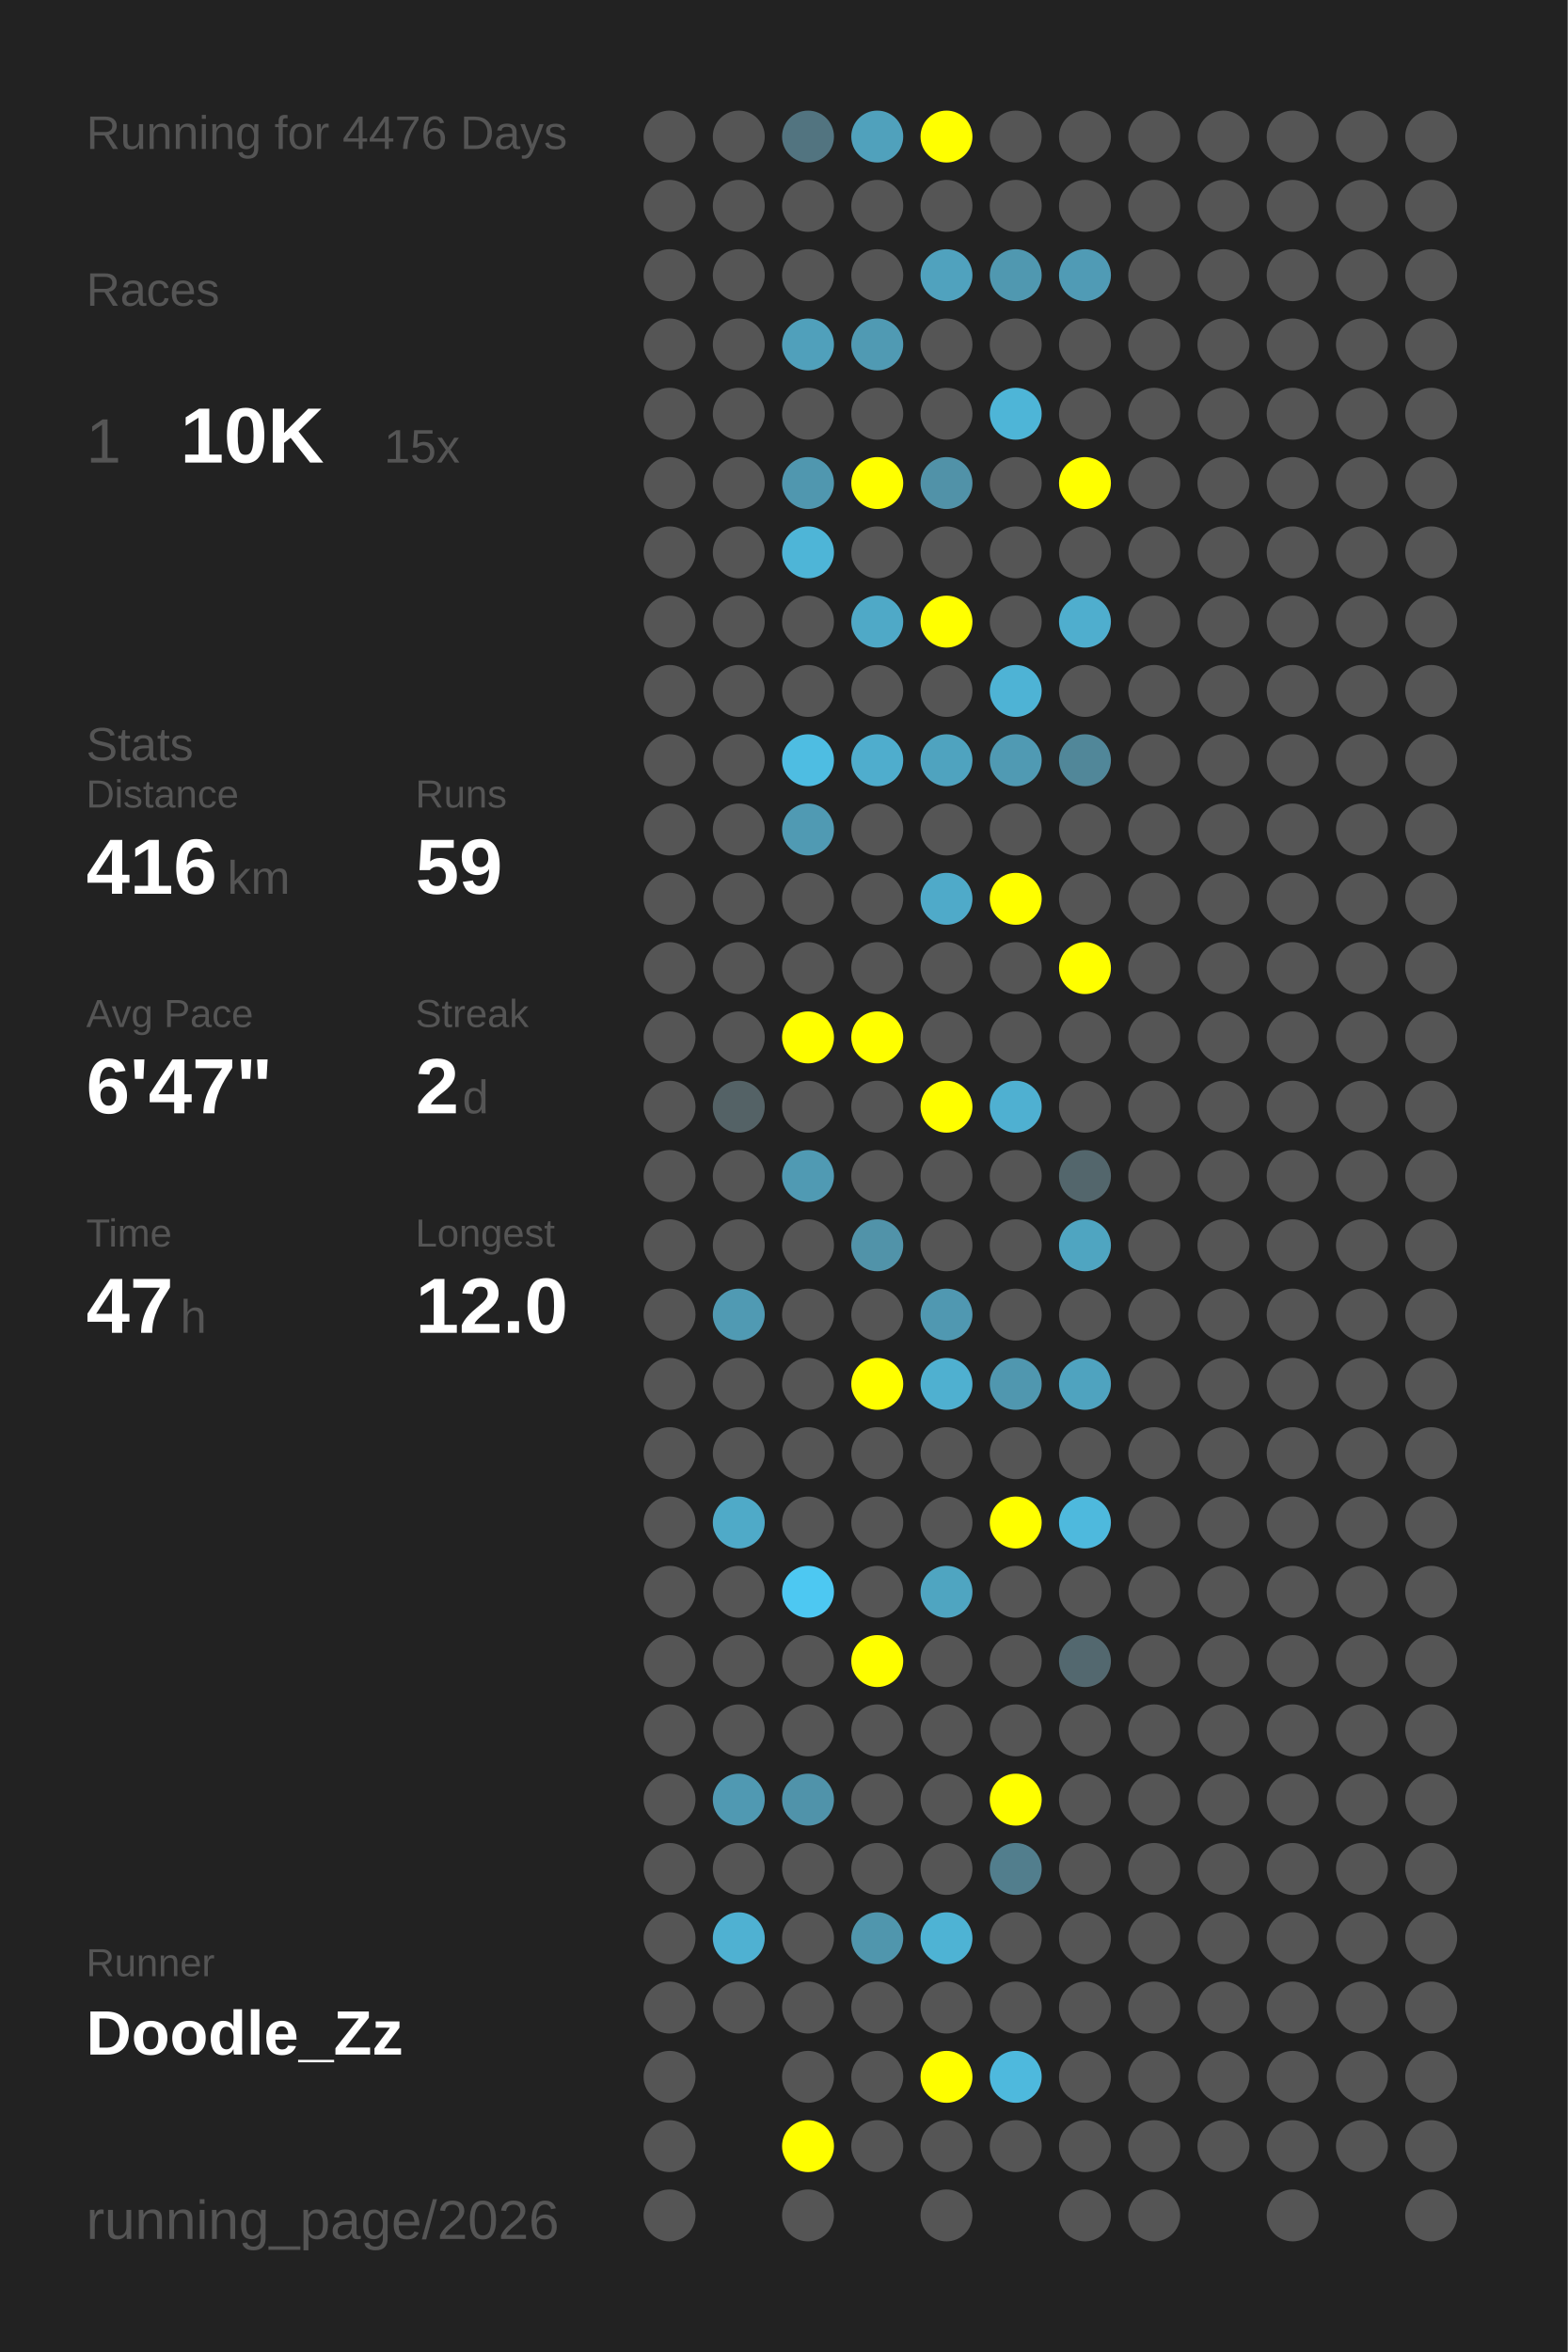
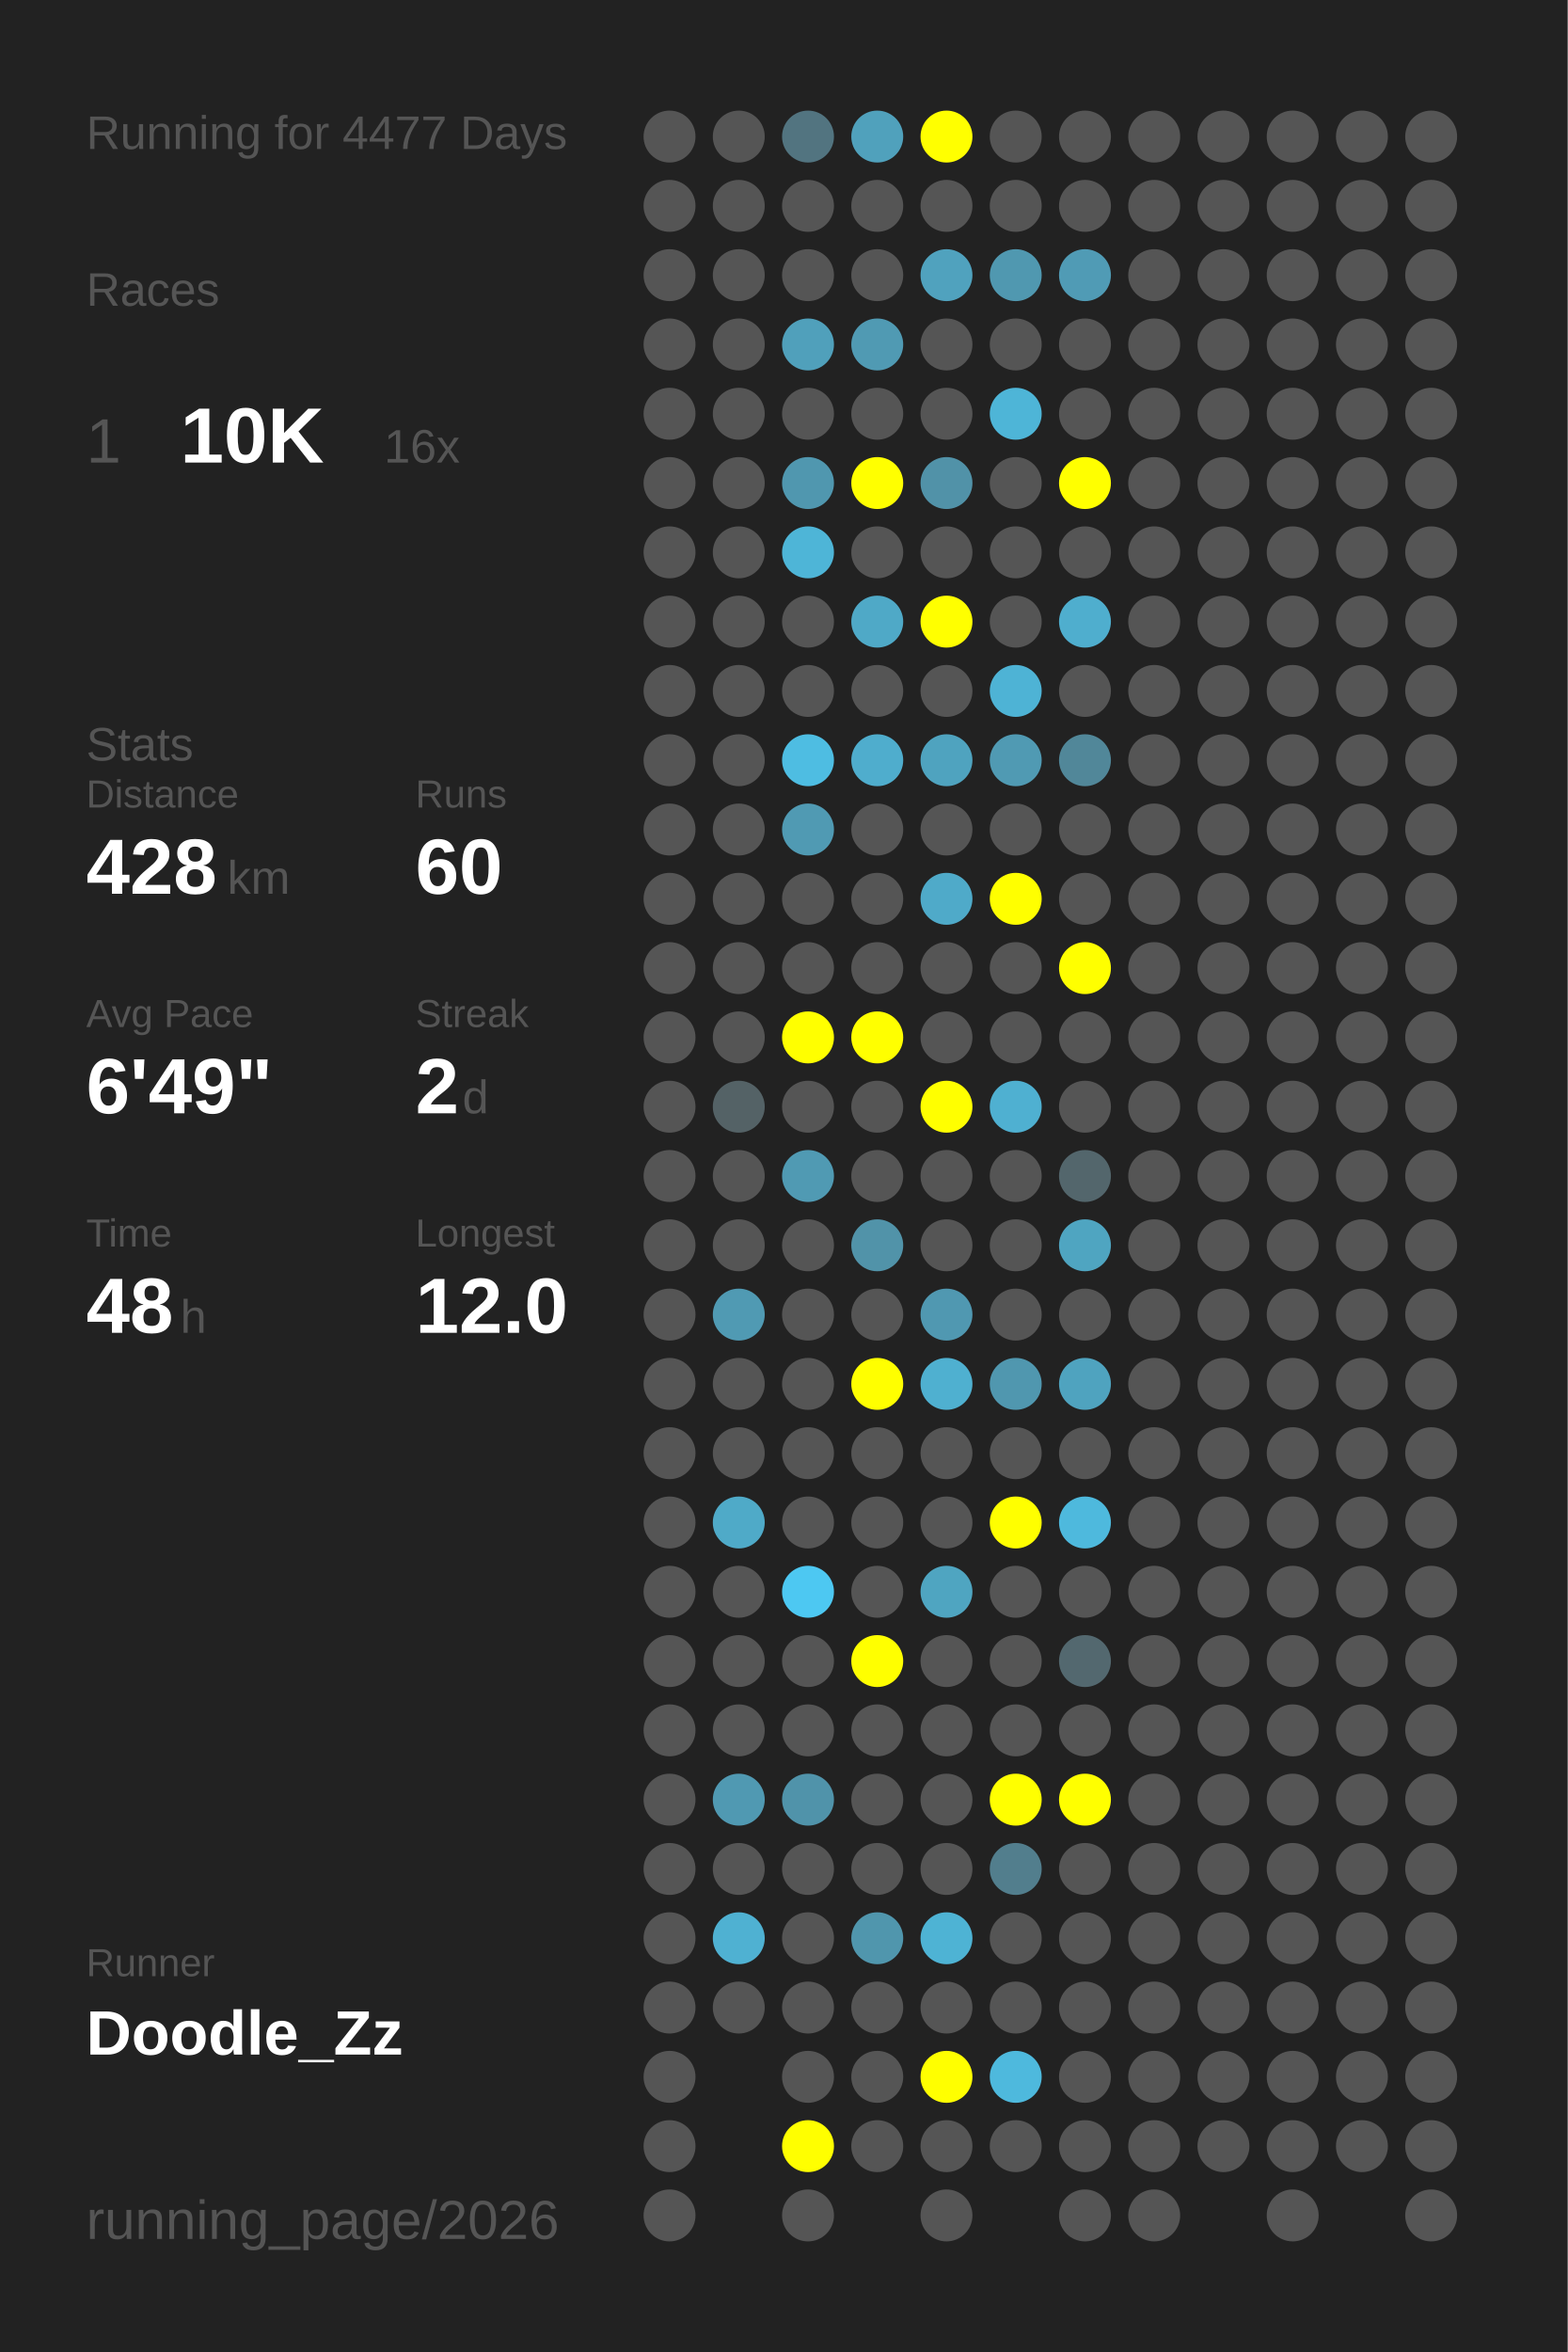
<svg xmlns="http://www.w3.org/2000/svg" baseProfile="full" height="300mm" version="1.1" viewBox="0,0,200,300" width="200mm">
  <defs />
  <rect fill="#222222" height="300" width="200" x="0" y="0" />
-   <text fill="#555555" style="font-size:6px; font-family:Arial;" x="11" y="19">Running for 4476 Days</text>
+   <text fill="#555555" style="font-size:6px; font-family:Arial;" x="11" y="19">Running for 4477 Days</text>
  <text fill="#555555" style="font-size:6px; font-family:Arial;" x="11" y="39">Races</text>
  <text fill="#555555" style="font-size:8px; font-family:Arial;" x="11" y="59">1</text>
  <text fill="#FFFFFF" style="font-size:10px; font-family:Arial; font-weight:bold;" x="23" y="59">10K</text>
-   <text fill="#555555" style="font-size:6px; font-family:Arial;" x="49" y="59">15x</text>
+   <text fill="#555555" style="font-size:6px; font-family:Arial;" x="49" y="59">16x</text>
  <text fill="#555555" style="font-size:6px; font-family:Arial;" x="11" y="97">Stats</text>
  <text fill="#555555" style="font-size:5px; font-family:Arial;" x="11" y="103">Distance</text>
-   <text fill="#FFFFFF" style="font-size:10px; font-family:Arial; font-weight:bold;" x="11" y="114">416</text>
+   <text fill="#FFFFFF" style="font-size:10px; font-family:Arial; font-weight:bold;" x="11" y="114">428</text>
  <text fill="#555555" style="font-size:6px; font-family:Arial;" x="29" y="114">km</text>
  <text fill="#555555" style="font-size:5px; font-family:Arial;" x="53" y="103">Runs</text>
-   <text fill="#FFFFFF" style="font-size:10px; font-family:Arial; font-weight:bold;" x="53" y="114">59</text>
+   <text fill="#FFFFFF" style="font-size:10px; font-family:Arial; font-weight:bold;" x="53" y="114">60</text>
  <text fill="#555555" style="font-size:5px; font-family:Arial;" x="11" y="131">Avg Pace</text>
-   <text fill="#FFFFFF" style="font-size:10px; font-family:Arial; font-weight:bold;" x="11" y="142">6'47"</text>
+   <text fill="#FFFFFF" style="font-size:10px; font-family:Arial; font-weight:bold;" x="11" y="142">6'49"</text>
  <text fill="#555555" style="font-size:5px; font-family:Arial;" x="53" y="131">Streak</text>
  <text fill="#FFFFFF" style="font-size:10px; font-family:Arial; font-weight:bold;" x="53" y="142">2</text>
  <text fill="#555555" style="font-size:6px; font-family:Arial;" x="59" y="142">d</text>
  <text fill="#555555" style="font-size:5px; font-family:Arial;" x="11" y="159">Time</text>
-   <text fill="#FFFFFF" style="font-size:10px; font-family:Arial; font-weight:bold;" x="11" y="170">47</text>
+   <text fill="#FFFFFF" style="font-size:10px; font-family:Arial; font-weight:bold;" x="11" y="170">48</text>
  <text fill="#555555" style="font-size:6px; font-family:Arial;" x="23" y="170">h</text>
  <text fill="#555555" style="font-size:5px; font-family:Arial;" x="53" y="159">Longest</text>
  <text fill="#FFFFFF" style="font-size:10px; font-family:Arial; font-weight:bold;" x="53" y="170">12.0</text>
  <text fill="#555555" style="font-size:5px; font-family:Arial;" x="11" y="252.065">Runner</text>
  <text fill="#FFFFFF" style="font-size:8px; font-family:Arial; font-weight:bold;" x="11" y="262.065">Doodle_Zz</text>
  <text fill="#555555" style="font-size:7px; font-family:Arial;" x="11" y="285.581">running_page/2026</text>
  <circle cx="85.417" cy="17.419" fill="#555555" r="3.312" />
  <circle cx="85.417" cy="26.258" fill="#555555" r="3.312" />
  <circle cx="85.417" cy="35.097" fill="#555555" r="3.312" />
  <circle cx="85.417" cy="43.935" fill="#555555" r="3.312" />
  <circle cx="85.417" cy="52.774" fill="#555555" r="3.312" />
  <circle cx="85.417" cy="61.613" fill="#555555" r="3.312" />
  <circle cx="85.417" cy="70.452" fill="#555555" r="3.312" />
  <circle cx="85.417" cy="79.29" fill="#555555" r="3.312" />
  <circle cx="85.417" cy="88.129" fill="#555555" r="3.312" />
  <circle cx="85.417" cy="96.968" fill="#555555" r="3.312" />
  <circle cx="85.417" cy="105.806" fill="#555555" r="3.312" />
  <circle cx="85.417" cy="114.645" fill="#555555" r="3.312" />
  <circle cx="85.417" cy="123.484" fill="#555555" r="3.312" />
  <circle cx="85.417" cy="132.323" fill="#555555" r="3.312" />
  <circle cx="85.417" cy="141.161" fill="#555555" r="3.312" />
  <circle cx="85.417" cy="150" fill="#555555" r="3.312" />
  <circle cx="85.417" cy="158.839" fill="#555555" r="3.312" />
  <circle cx="85.417" cy="167.677" fill="#555555" r="3.312" />
  <circle cx="85.417" cy="176.516" fill="#555555" r="3.312" />
  <circle cx="85.417" cy="185.355" fill="#555555" r="3.312" />
  <circle cx="85.417" cy="194.194" fill="#555555" r="3.312" />
  <circle cx="85.417" cy="203.032" fill="#555555" r="3.312" />
  <circle cx="85.417" cy="211.871" fill="#555555" r="3.312" />
  <circle cx="85.417" cy="220.71" fill="#555555" r="3.312" />
  <circle cx="85.417" cy="229.548" fill="#555555" r="3.312" />
  <circle cx="85.417" cy="238.387" fill="#555555" r="3.312" />
  <circle cx="85.417" cy="247.226" fill="#555555" r="3.312" />
  <circle cx="85.417" cy="256.065" fill="#555555" r="3.312" />
  <circle cx="85.417" cy="264.903" fill="#555555" r="3.312" />
  <circle cx="85.417" cy="273.742" fill="#555555" r="3.312" />
  <circle cx="85.417" cy="282.581" fill="#555555" r="3.312" />
  <circle cx="94.25" cy="17.419" fill="#555555" r="3.312" />
  <circle cx="94.25" cy="26.258" fill="#555555" r="3.312" />
  <circle cx="94.25" cy="35.097" fill="#555555" r="3.312" />
  <circle cx="94.25" cy="43.935" fill="#555555" r="3.312" />
  <circle cx="94.25" cy="52.774" fill="#555555" r="3.312" />
  <circle cx="94.25" cy="61.613" fill="#555555" r="3.312" />
  <circle cx="94.25" cy="70.452" fill="#555555" r="3.312" />
  <circle cx="94.25" cy="79.29" fill="#555555" r="3.312" />
  <circle cx="94.25" cy="88.129" fill="#555555" r="3.312" />
  <circle cx="94.25" cy="96.968" fill="#555555" r="3.312" />
  <circle cx="94.25" cy="105.806" fill="#555555" r="3.312" />
  <circle cx="94.25" cy="114.645" fill="#555555" r="3.312" />
  <circle cx="94.25" cy="123.484" fill="#555555" r="3.312" />
  <circle cx="94.25" cy="132.323" fill="#555555" r="3.312" />
  <circle cx="94.25" cy="141.161" fill="#546266" r="3.312" />
  <circle cx="94.25" cy="150" fill="#555555" r="3.312" />
  <circle cx="94.25" cy="158.839" fill="#555555" r="3.312" />
  <circle cx="94.25" cy="167.677" fill="#509ab3" r="3.312" />
  <circle cx="94.25" cy="176.516" fill="#555555" r="3.312" />
  <circle cx="94.25" cy="185.355" fill="#555555" r="3.312" />
  <circle cx="94.25" cy="194.194" fill="#4faac8" r="3.312" />
  <circle cx="94.25" cy="203.032" fill="#555555" r="3.312" />
  <circle cx="94.25" cy="211.871" fill="#555555" r="3.312" />
  <circle cx="94.25" cy="220.71" fill="#555555" r="3.312" />
  <circle cx="94.25" cy="229.548" fill="#5099b2" r="3.312" />
  <circle cx="94.25" cy="238.387" fill="#555555" r="3.312" />
  <circle cx="94.25" cy="247.226" fill="#4fb1d2" r="3.312" />
  <circle cx="94.25" cy="256.065" fill="#555555" r="3.312" />
  <circle cx="103.083" cy="17.419" fill="#527480" r="3.312" />
  <circle cx="103.083" cy="26.258" fill="#555555" r="3.312" />
  <circle cx="103.083" cy="35.097" fill="#555555" r="3.312" />
  <circle cx="103.083" cy="43.935" fill="#50a0bb" r="3.312" />
  <circle cx="103.083" cy="52.774" fill="#555555" r="3.312" />
  <circle cx="103.083" cy="61.613" fill="#5097af" r="3.312" />
  <circle cx="103.083" cy="70.452" fill="#4eb5d7" r="3.312" />
  <circle cx="103.083" cy="79.29" fill="#555555" r="3.312" />
  <circle cx="103.083" cy="88.129" fill="#555555" r="3.312" />
  <circle cx="103.083" cy="96.968" fill="#4ebde2" r="3.312" />
  <circle cx="103.083" cy="105.806" fill="#509ab3" r="3.312" />
  <circle cx="103.083" cy="114.645" fill="#555555" r="3.312" />
  <circle cx="103.083" cy="123.484" fill="#555555" r="3.312" />
  <circle cx="103.083" cy="132.323" fill="#FFFF00" r="3.312" />
  <circle cx="103.083" cy="141.161" fill="#555555" r="3.312" />
  <circle cx="103.083" cy="150" fill="#509ab3" r="3.312" />
  <circle cx="103.083" cy="158.839" fill="#555555" r="3.312" />
  <circle cx="103.083" cy="167.677" fill="#555555" r="3.312" />
  <circle cx="103.083" cy="176.516" fill="#555555" r="3.312" />
  <circle cx="103.083" cy="185.355" fill="#555555" r="3.312" />
  <circle cx="103.083" cy="194.194" fill="#555555" r="3.312" />
  <circle cx="103.083" cy="203.032" fill="#4dc8f2" r="3.312" />
  <circle cx="103.083" cy="211.871" fill="#555555" r="3.312" />
  <circle cx="103.083" cy="220.71" fill="#555555" r="3.312" />
  <circle cx="103.083" cy="229.548" fill="#5093aa" r="3.312" />
  <circle cx="103.083" cy="238.387" fill="#555555" r="3.312" />
  <circle cx="103.083" cy="247.226" fill="#555555" r="3.312" />
  <circle cx="103.083" cy="256.065" fill="#555555" r="3.312" />
  <circle cx="103.083" cy="264.903" fill="#555555" r="3.312" />
  <circle cx="103.083" cy="273.742" fill="#FFFF00" r="3.312" />
  <circle cx="103.083" cy="282.581" fill="#555555" r="3.312" />
  <circle cx="111.917" cy="17.419" fill="#50a1bc" r="3.312" />
  <circle cx="111.917" cy="26.258" fill="#555555" r="3.312" />
  <circle cx="111.917" cy="35.097" fill="#555555" r="3.312" />
  <circle cx="111.917" cy="43.935" fill="#509ab3" r="3.312" />
  <circle cx="111.917" cy="52.774" fill="#555555" r="3.312" />
  <circle cx="111.917" cy="61.613" fill="#FFFF00" r="3.312" />
  <circle cx="111.917" cy="70.452" fill="#555555" r="3.312" />
  <circle cx="111.917" cy="79.29" fill="#4fa9c7" r="3.312" />
  <circle cx="111.917" cy="88.129" fill="#555555" r="3.312" />
  <circle cx="111.917" cy="96.968" fill="#4fadcd" r="3.312" />
  <circle cx="111.917" cy="105.806" fill="#555555" r="3.312" />
  <circle cx="111.917" cy="114.645" fill="#555555" r="3.312" />
  <circle cx="111.917" cy="123.484" fill="#555555" r="3.312" />
  <circle cx="111.917" cy="132.323" fill="#FFFF00" r="3.312" />
  <circle cx="111.917" cy="141.161" fill="#555555" r="3.312" />
  <circle cx="111.917" cy="150" fill="#555555" r="3.312" />
  <circle cx="111.917" cy="158.839" fill="#5193a9" r="3.312" />
  <circle cx="111.917" cy="167.677" fill="#555555" r="3.312" />
  <circle cx="111.917" cy="176.516" fill="#FFFF00" r="3.312" />
  <circle cx="111.917" cy="185.355" fill="#555555" r="3.312" />
  <circle cx="111.917" cy="194.194" fill="#555555" r="3.312" />
  <circle cx="111.917" cy="203.032" fill="#555555" r="3.312" />
  <circle cx="111.917" cy="211.871" fill="#FFFF00" r="3.312" />
  <circle cx="111.917" cy="220.71" fill="#555555" r="3.312" />
  <circle cx="111.917" cy="229.548" fill="#555555" r="3.312" />
  <circle cx="111.917" cy="238.387" fill="#555555" r="3.312" />
  <circle cx="111.917" cy="247.226" fill="#5096ad" r="3.312" />
  <circle cx="111.917" cy="256.065" fill="#555555" r="3.312" />
  <circle cx="111.917" cy="264.903" fill="#555555" r="3.312" />
  <circle cx="111.917" cy="273.742" fill="#555555" r="3.312" />
  <circle cx="120.75" cy="17.419" fill="#FFFF00" r="3.312" />
  <circle cx="120.75" cy="26.258" fill="#555555" r="3.312" />
  <circle cx="120.75" cy="35.097" fill="#50a2be" r="3.312" />
  <circle cx="120.75" cy="43.935" fill="#555555" r="3.312" />
  <circle cx="120.75" cy="52.774" fill="#555555" r="3.312" />
  <circle cx="120.75" cy="61.613" fill="#5192a8" r="3.312" />
  <circle cx="120.75" cy="70.452" fill="#555555" r="3.312" />
  <circle cx="120.75" cy="79.29" fill="#FFFF00" r="3.312" />
  <circle cx="120.75" cy="88.129" fill="#555555" r="3.312" />
  <circle cx="120.75" cy="96.968" fill="#4fa3bf" r="3.312" />
  <circle cx="120.75" cy="105.806" fill="#555555" r="3.312" />
  <circle cx="120.75" cy="114.645" fill="#4faac9" r="3.312" />
  <circle cx="120.75" cy="123.484" fill="#555555" r="3.312" />
  <circle cx="120.75" cy="132.323" fill="#555555" r="3.312" />
  <circle cx="120.75" cy="141.161" fill="#FFFF00" r="3.312" />
  <circle cx="120.75" cy="150" fill="#555555" r="3.312" />
  <circle cx="120.75" cy="158.839" fill="#555555" r="3.312" />
  <circle cx="120.75" cy="167.677" fill="#5098b1" r="3.312" />
  <circle cx="120.75" cy="176.516" fill="#4fb0d0" r="3.312" />
  <circle cx="120.75" cy="185.355" fill="#555555" r="3.312" />
  <circle cx="120.75" cy="194.194" fill="#555555" r="3.312" />
  <circle cx="120.75" cy="203.032" fill="#4fa5c1" r="3.312" />
  <circle cx="120.75" cy="211.871" fill="#555555" r="3.312" />
  <circle cx="120.75" cy="220.71" fill="#555555" r="3.312" />
  <circle cx="120.75" cy="229.548" fill="#555555" r="3.312" />
  <circle cx="120.75" cy="238.387" fill="#555555" r="3.312" />
  <circle cx="120.75" cy="247.226" fill="#4eb3d4" r="3.312" />
  <circle cx="120.75" cy="256.065" fill="#555555" r="3.312" />
  <circle cx="120.75" cy="264.903" fill="#FFFF00" r="3.312" />
  <circle cx="120.75" cy="273.742" fill="#555555" r="3.312" />
  <circle cx="120.75" cy="282.581" fill="#555555" r="3.312" />
  <circle cx="129.583" cy="17.419" fill="#555555" r="3.312" />
  <circle cx="129.583" cy="26.258" fill="#555555" r="3.312" />
  <circle cx="129.583" cy="35.097" fill="#5098b0" r="3.312" />
  <circle cx="129.583" cy="43.935" fill="#555555" r="3.312" />
  <circle cx="129.583" cy="52.774" fill="#4eb5d7" r="3.312" />
  <circle cx="129.583" cy="61.613" fill="#555555" r="3.312" />
  <circle cx="129.583" cy="70.452" fill="#555555" r="3.312" />
  <circle cx="129.583" cy="79.29" fill="#555555" r="3.312" />
  <circle cx="129.583" cy="88.129" fill="#4eb3d5" r="3.312" />
  <circle cx="129.583" cy="96.968" fill="#509ab3" r="3.312" />
  <circle cx="129.583" cy="105.806" fill="#555555" r="3.312" />
  <circle cx="129.583" cy="114.645" fill="#FFFF00" r="3.312" />
  <circle cx="129.583" cy="123.484" fill="#555555" r="3.312" />
  <circle cx="129.583" cy="132.323" fill="#555555" r="3.312" />
  <circle cx="129.583" cy="141.161" fill="#4fb0d1" r="3.312" />
  <circle cx="129.583" cy="150" fill="#555555" r="3.312" />
  <circle cx="129.583" cy="158.839" fill="#555555" r="3.312" />
  <circle cx="129.583" cy="167.677" fill="#555555" r="3.312" />
  <circle cx="129.583" cy="176.516" fill="#5097af" r="3.312" />
  <circle cx="129.583" cy="185.355" fill="#555555" r="3.312" />
  <circle cx="129.583" cy="194.194" fill="#FFFF00" r="3.312" />
  <circle cx="129.583" cy="203.032" fill="#555555" r="3.312" />
  <circle cx="129.583" cy="211.871" fill="#555555" r="3.312" />
  <circle cx="129.583" cy="220.71" fill="#555555" r="3.312" />
  <circle cx="129.583" cy="229.548" fill="#FFFF00" r="3.312" />
  <circle cx="129.583" cy="238.387" fill="#527e8d" r="3.312" />
  <circle cx="129.583" cy="247.226" fill="#555555" r="3.312" />
  <circle cx="129.583" cy="256.065" fill="#555555" r="3.312" />
  <circle cx="129.583" cy="264.903" fill="#4eb9dd" r="3.312" />
  <circle cx="129.583" cy="273.742" fill="#555555" r="3.312" />
  <circle cx="138.417" cy="17.419" fill="#555555" r="3.312" />
  <circle cx="138.417" cy="26.258" fill="#555555" r="3.312" />
  <circle cx="138.417" cy="35.097" fill="#509bb5" r="3.312" />
  <circle cx="138.417" cy="43.935" fill="#555555" r="3.312" />
  <circle cx="138.417" cy="52.774" fill="#555555" r="3.312" />
  <circle cx="138.417" cy="61.613" fill="#FFFF00" r="3.312" />
  <circle cx="138.417" cy="70.452" fill="#555555" r="3.312" />
  <circle cx="138.417" cy="79.29" fill="#4faece" r="3.312" />
  <circle cx="138.417" cy="88.129" fill="#555555" r="3.312" />
  <circle cx="138.417" cy="96.968" fill="#518799" r="3.312" />
  <circle cx="138.417" cy="105.806" fill="#555555" r="3.312" />
  <circle cx="138.417" cy="114.645" fill="#555555" r="3.312" />
  <circle cx="138.417" cy="123.484" fill="#FFFF00" r="3.312" />
  <circle cx="138.417" cy="132.323" fill="#555555" r="3.312" />
  <circle cx="138.417" cy="141.161" fill="#555555" r="3.312" />
  <circle cx="138.417" cy="150" fill="#53666c" r="3.312" />
  <circle cx="138.417" cy="158.839" fill="#4fa5c1" r="3.312" />
  <circle cx="138.417" cy="167.677" fill="#555555" r="3.312" />
  <circle cx="138.417" cy="176.516" fill="#4fa3bf" r="3.312" />
  <circle cx="138.417" cy="185.355" fill="#555555" r="3.312" />
  <circle cx="138.417" cy="194.194" fill="#4eb9dd" r="3.312" />
  <circle cx="138.417" cy="203.032" fill="#555555" r="3.312" />
  <circle cx="138.417" cy="211.871" fill="#53686f" r="3.312" />
  <circle cx="138.417" cy="220.71" fill="#555555" r="3.312" />
-   <circle cx="138.417" cy="229.548" fill="#555555" r="3.312" />
+   <circle cx="138.417" cy="229.548" fill="#FFFF00" r="3.312" />
  <circle cx="138.417" cy="238.387" fill="#555555" r="3.312" />
  <circle cx="138.417" cy="247.226" fill="#555555" r="3.312" />
  <circle cx="138.417" cy="256.065" fill="#555555" r="3.312" />
  <circle cx="138.417" cy="264.903" fill="#555555" r="3.312" />
  <circle cx="138.417" cy="273.742" fill="#555555" r="3.312" />
  <circle cx="138.417" cy="282.581" fill="#555555" r="3.312" />
  <circle cx="147.25" cy="17.419" fill="#555555" r="3.312" />
  <circle cx="147.25" cy="26.258" fill="#555555" r="3.312" />
  <circle cx="147.25" cy="35.097" fill="#555555" r="3.312" />
  <circle cx="147.25" cy="43.935" fill="#555555" r="3.312" />
  <circle cx="147.25" cy="52.774" fill="#555555" r="3.312" />
  <circle cx="147.25" cy="61.613" fill="#555555" r="3.312" />
  <circle cx="147.25" cy="70.452" fill="#555555" r="3.312" />
  <circle cx="147.25" cy="79.29" fill="#555555" r="3.312" />
  <circle cx="147.25" cy="88.129" fill="#555555" r="3.312" />
  <circle cx="147.25" cy="96.968" fill="#555555" r="3.312" />
  <circle cx="147.25" cy="105.806" fill="#555555" r="3.312" />
  <circle cx="147.25" cy="114.645" fill="#555555" r="3.312" />
  <circle cx="147.25" cy="123.484" fill="#555555" r="3.312" />
  <circle cx="147.25" cy="132.323" fill="#555555" r="3.312" />
  <circle cx="147.25" cy="141.161" fill="#555555" r="3.312" />
  <circle cx="147.25" cy="150" fill="#555555" r="3.312" />
  <circle cx="147.25" cy="158.839" fill="#555555" r="3.312" />
  <circle cx="147.25" cy="167.677" fill="#555555" r="3.312" />
  <circle cx="147.25" cy="176.516" fill="#555555" r="3.312" />
  <circle cx="147.25" cy="185.355" fill="#555555" r="3.312" />
  <circle cx="147.25" cy="194.194" fill="#555555" r="3.312" />
  <circle cx="147.25" cy="203.032" fill="#555555" r="3.312" />
  <circle cx="147.25" cy="211.871" fill="#555555" r="3.312" />
  <circle cx="147.25" cy="220.71" fill="#555555" r="3.312" />
  <circle cx="147.25" cy="229.548" fill="#555555" r="3.312" />
  <circle cx="147.25" cy="238.387" fill="#555555" r="3.312" />
  <circle cx="147.25" cy="247.226" fill="#555555" r="3.312" />
  <circle cx="147.25" cy="256.065" fill="#555555" r="3.312" />
  <circle cx="147.25" cy="264.903" fill="#555555" r="3.312" />
  <circle cx="147.25" cy="273.742" fill="#555555" r="3.312" />
  <circle cx="147.25" cy="282.581" fill="#555555" r="3.312" />
  <circle cx="156.083" cy="17.419" fill="#555555" r="3.312" />
  <circle cx="156.083" cy="26.258" fill="#555555" r="3.312" />
  <circle cx="156.083" cy="35.097" fill="#555555" r="3.312" />
  <circle cx="156.083" cy="43.935" fill="#555555" r="3.312" />
  <circle cx="156.083" cy="52.774" fill="#555555" r="3.312" />
  <circle cx="156.083" cy="61.613" fill="#555555" r="3.312" />
  <circle cx="156.083" cy="70.452" fill="#555555" r="3.312" />
  <circle cx="156.083" cy="79.29" fill="#555555" r="3.312" />
  <circle cx="156.083" cy="88.129" fill="#555555" r="3.312" />
  <circle cx="156.083" cy="96.968" fill="#555555" r="3.312" />
  <circle cx="156.083" cy="105.806" fill="#555555" r="3.312" />
  <circle cx="156.083" cy="114.645" fill="#555555" r="3.312" />
  <circle cx="156.083" cy="123.484" fill="#555555" r="3.312" />
  <circle cx="156.083" cy="132.323" fill="#555555" r="3.312" />
  <circle cx="156.083" cy="141.161" fill="#555555" r="3.312" />
  <circle cx="156.083" cy="150" fill="#555555" r="3.312" />
  <circle cx="156.083" cy="158.839" fill="#555555" r="3.312" />
  <circle cx="156.083" cy="167.677" fill="#555555" r="3.312" />
  <circle cx="156.083" cy="176.516" fill="#555555" r="3.312" />
  <circle cx="156.083" cy="185.355" fill="#555555" r="3.312" />
  <circle cx="156.083" cy="194.194" fill="#555555" r="3.312" />
  <circle cx="156.083" cy="203.032" fill="#555555" r="3.312" />
  <circle cx="156.083" cy="211.871" fill="#555555" r="3.312" />
  <circle cx="156.083" cy="220.71" fill="#555555" r="3.312" />
  <circle cx="156.083" cy="229.548" fill="#555555" r="3.312" />
  <circle cx="156.083" cy="238.387" fill="#555555" r="3.312" />
  <circle cx="156.083" cy="247.226" fill="#555555" r="3.312" />
  <circle cx="156.083" cy="256.065" fill="#555555" r="3.312" />
  <circle cx="156.083" cy="264.903" fill="#555555" r="3.312" />
  <circle cx="156.083" cy="273.742" fill="#555555" r="3.312" />
  <circle cx="164.917" cy="17.419" fill="#555555" r="3.312" />
  <circle cx="164.917" cy="26.258" fill="#555555" r="3.312" />
  <circle cx="164.917" cy="35.097" fill="#555555" r="3.312" />
  <circle cx="164.917" cy="43.935" fill="#555555" r="3.312" />
  <circle cx="164.917" cy="52.774" fill="#555555" r="3.312" />
  <circle cx="164.917" cy="61.613" fill="#555555" r="3.312" />
  <circle cx="164.917" cy="70.452" fill="#555555" r="3.312" />
  <circle cx="164.917" cy="79.29" fill="#555555" r="3.312" />
  <circle cx="164.917" cy="88.129" fill="#555555" r="3.312" />
  <circle cx="164.917" cy="96.968" fill="#555555" r="3.312" />
  <circle cx="164.917" cy="105.806" fill="#555555" r="3.312" />
  <circle cx="164.917" cy="114.645" fill="#555555" r="3.312" />
  <circle cx="164.917" cy="123.484" fill="#555555" r="3.312" />
  <circle cx="164.917" cy="132.323" fill="#555555" r="3.312" />
  <circle cx="164.917" cy="141.161" fill="#555555" r="3.312" />
  <circle cx="164.917" cy="150" fill="#555555" r="3.312" />
  <circle cx="164.917" cy="158.839" fill="#555555" r="3.312" />
  <circle cx="164.917" cy="167.677" fill="#555555" r="3.312" />
  <circle cx="164.917" cy="176.516" fill="#555555" r="3.312" />
  <circle cx="164.917" cy="185.355" fill="#555555" r="3.312" />
  <circle cx="164.917" cy="194.194" fill="#555555" r="3.312" />
  <circle cx="164.917" cy="203.032" fill="#555555" r="3.312" />
  <circle cx="164.917" cy="211.871" fill="#555555" r="3.312" />
  <circle cx="164.917" cy="220.71" fill="#555555" r="3.312" />
  <circle cx="164.917" cy="229.548" fill="#555555" r="3.312" />
  <circle cx="164.917" cy="238.387" fill="#555555" r="3.312" />
  <circle cx="164.917" cy="247.226" fill="#555555" r="3.312" />
  <circle cx="164.917" cy="256.065" fill="#555555" r="3.312" />
  <circle cx="164.917" cy="264.903" fill="#555555" r="3.312" />
  <circle cx="164.917" cy="273.742" fill="#555555" r="3.312" />
  <circle cx="164.917" cy="282.581" fill="#555555" r="3.312" />
  <circle cx="173.75" cy="17.419" fill="#555555" r="3.312" />
  <circle cx="173.75" cy="26.258" fill="#555555" r="3.312" />
  <circle cx="173.75" cy="35.097" fill="#555555" r="3.312" />
  <circle cx="173.75" cy="43.935" fill="#555555" r="3.312" />
  <circle cx="173.75" cy="52.774" fill="#555555" r="3.312" />
  <circle cx="173.75" cy="61.613" fill="#555555" r="3.312" />
  <circle cx="173.75" cy="70.452" fill="#555555" r="3.312" />
  <circle cx="173.75" cy="79.29" fill="#555555" r="3.312" />
  <circle cx="173.75" cy="88.129" fill="#555555" r="3.312" />
  <circle cx="173.75" cy="96.968" fill="#555555" r="3.312" />
  <circle cx="173.75" cy="105.806" fill="#555555" r="3.312" />
  <circle cx="173.75" cy="114.645" fill="#555555" r="3.312" />
  <circle cx="173.75" cy="123.484" fill="#555555" r="3.312" />
  <circle cx="173.75" cy="132.323" fill="#555555" r="3.312" />
  <circle cx="173.75" cy="141.161" fill="#555555" r="3.312" />
  <circle cx="173.75" cy="150" fill="#555555" r="3.312" />
  <circle cx="173.75" cy="158.839" fill="#555555" r="3.312" />
  <circle cx="173.75" cy="167.677" fill="#555555" r="3.312" />
  <circle cx="173.75" cy="176.516" fill="#555555" r="3.312" />
  <circle cx="173.75" cy="185.355" fill="#555555" r="3.312" />
  <circle cx="173.75" cy="194.194" fill="#555555" r="3.312" />
  <circle cx="173.75" cy="203.032" fill="#555555" r="3.312" />
  <circle cx="173.75" cy="211.871" fill="#555555" r="3.312" />
  <circle cx="173.75" cy="220.71" fill="#555555" r="3.312" />
  <circle cx="173.75" cy="229.548" fill="#555555" r="3.312" />
  <circle cx="173.75" cy="238.387" fill="#555555" r="3.312" />
  <circle cx="173.75" cy="247.226" fill="#555555" r="3.312" />
  <circle cx="173.75" cy="256.065" fill="#555555" r="3.312" />
  <circle cx="173.75" cy="264.903" fill="#555555" r="3.312" />
  <circle cx="173.75" cy="273.742" fill="#555555" r="3.312" />
  <circle cx="182.583" cy="17.419" fill="#555555" r="3.312" />
  <circle cx="182.583" cy="26.258" fill="#555555" r="3.312" />
  <circle cx="182.583" cy="35.097" fill="#555555" r="3.312" />
  <circle cx="182.583" cy="43.935" fill="#555555" r="3.312" />
  <circle cx="182.583" cy="52.774" fill="#555555" r="3.312" />
  <circle cx="182.583" cy="61.613" fill="#555555" r="3.312" />
  <circle cx="182.583" cy="70.452" fill="#555555" r="3.312" />
  <circle cx="182.583" cy="79.29" fill="#555555" r="3.312" />
  <circle cx="182.583" cy="88.129" fill="#555555" r="3.312" />
  <circle cx="182.583" cy="96.968" fill="#555555" r="3.312" />
  <circle cx="182.583" cy="105.806" fill="#555555" r="3.312" />
  <circle cx="182.583" cy="114.645" fill="#555555" r="3.312" />
  <circle cx="182.583" cy="123.484" fill="#555555" r="3.312" />
  <circle cx="182.583" cy="132.323" fill="#555555" r="3.312" />
  <circle cx="182.583" cy="141.161" fill="#555555" r="3.312" />
  <circle cx="182.583" cy="150" fill="#555555" r="3.312" />
  <circle cx="182.583" cy="158.839" fill="#555555" r="3.312" />
  <circle cx="182.583" cy="167.677" fill="#555555" r="3.312" />
  <circle cx="182.583" cy="176.516" fill="#555555" r="3.312" />
  <circle cx="182.583" cy="185.355" fill="#555555" r="3.312" />
  <circle cx="182.583" cy="194.194" fill="#555555" r="3.312" />
  <circle cx="182.583" cy="203.032" fill="#555555" r="3.312" />
  <circle cx="182.583" cy="211.871" fill="#555555" r="3.312" />
  <circle cx="182.583" cy="220.71" fill="#555555" r="3.312" />
  <circle cx="182.583" cy="229.548" fill="#555555" r="3.312" />
  <circle cx="182.583" cy="238.387" fill="#555555" r="3.312" />
  <circle cx="182.583" cy="247.226" fill="#555555" r="3.312" />
  <circle cx="182.583" cy="256.065" fill="#555555" r="3.312" />
  <circle cx="182.583" cy="264.903" fill="#555555" r="3.312" />
  <circle cx="182.583" cy="273.742" fill="#555555" r="3.312" />
  <circle cx="182.583" cy="282.581" fill="#555555" r="3.312" />
</svg>
